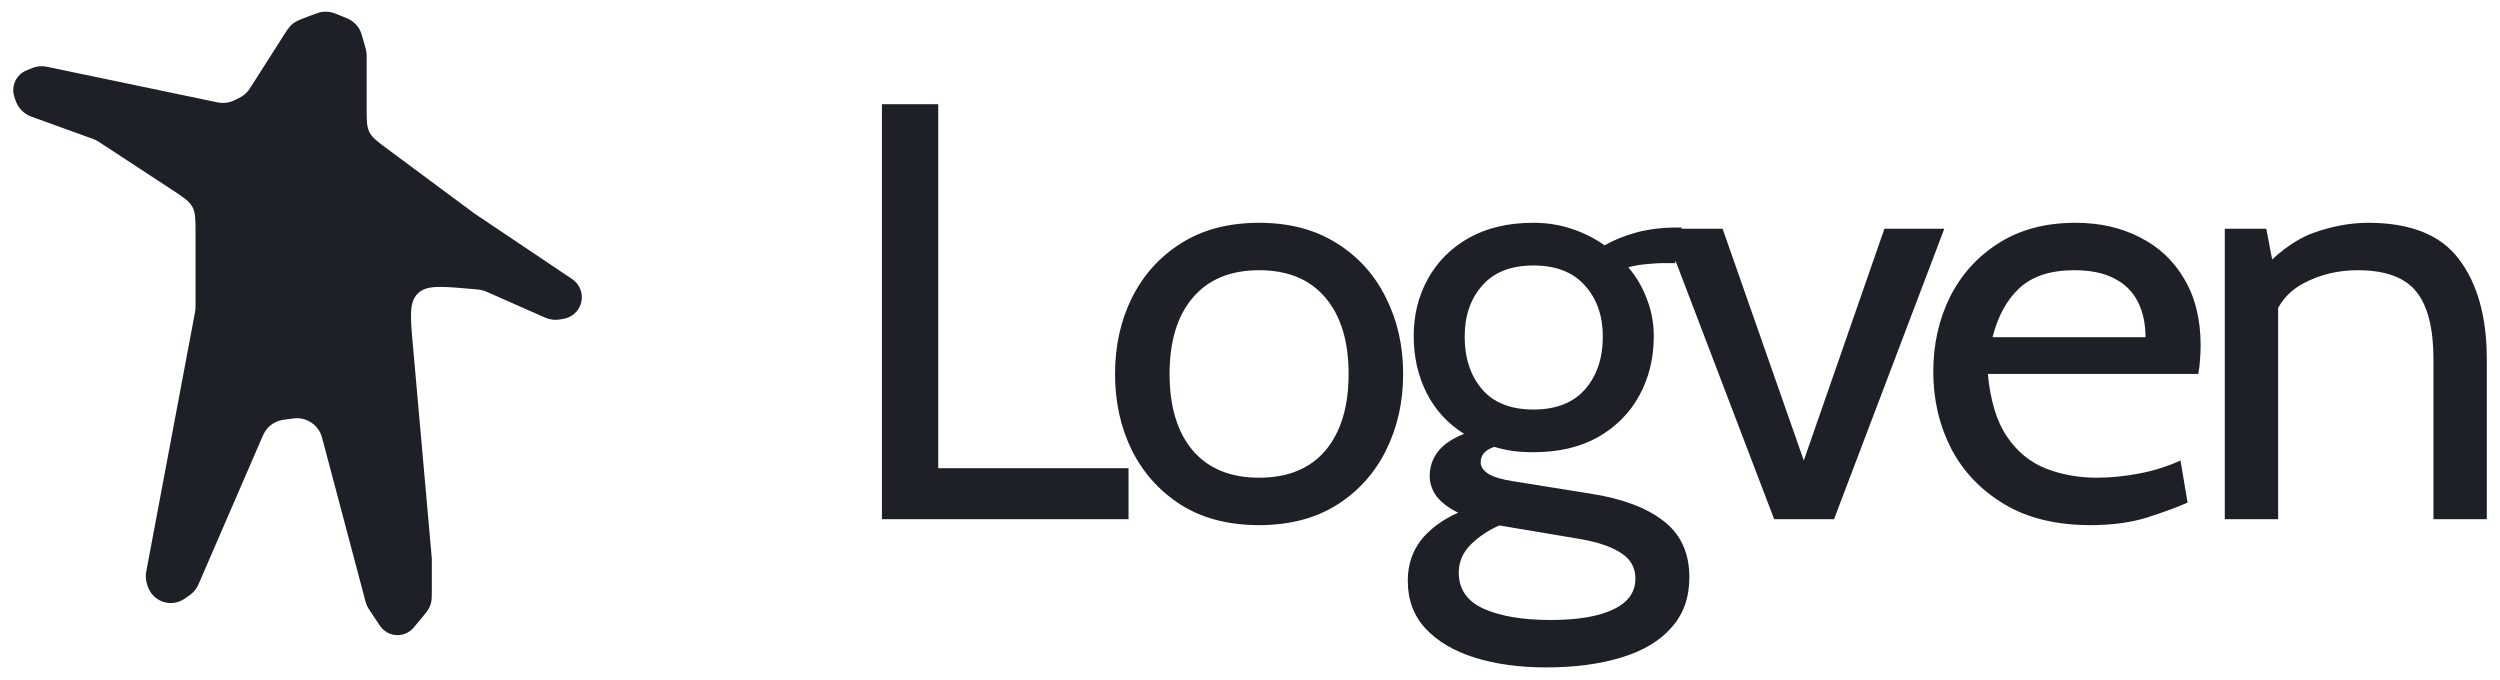
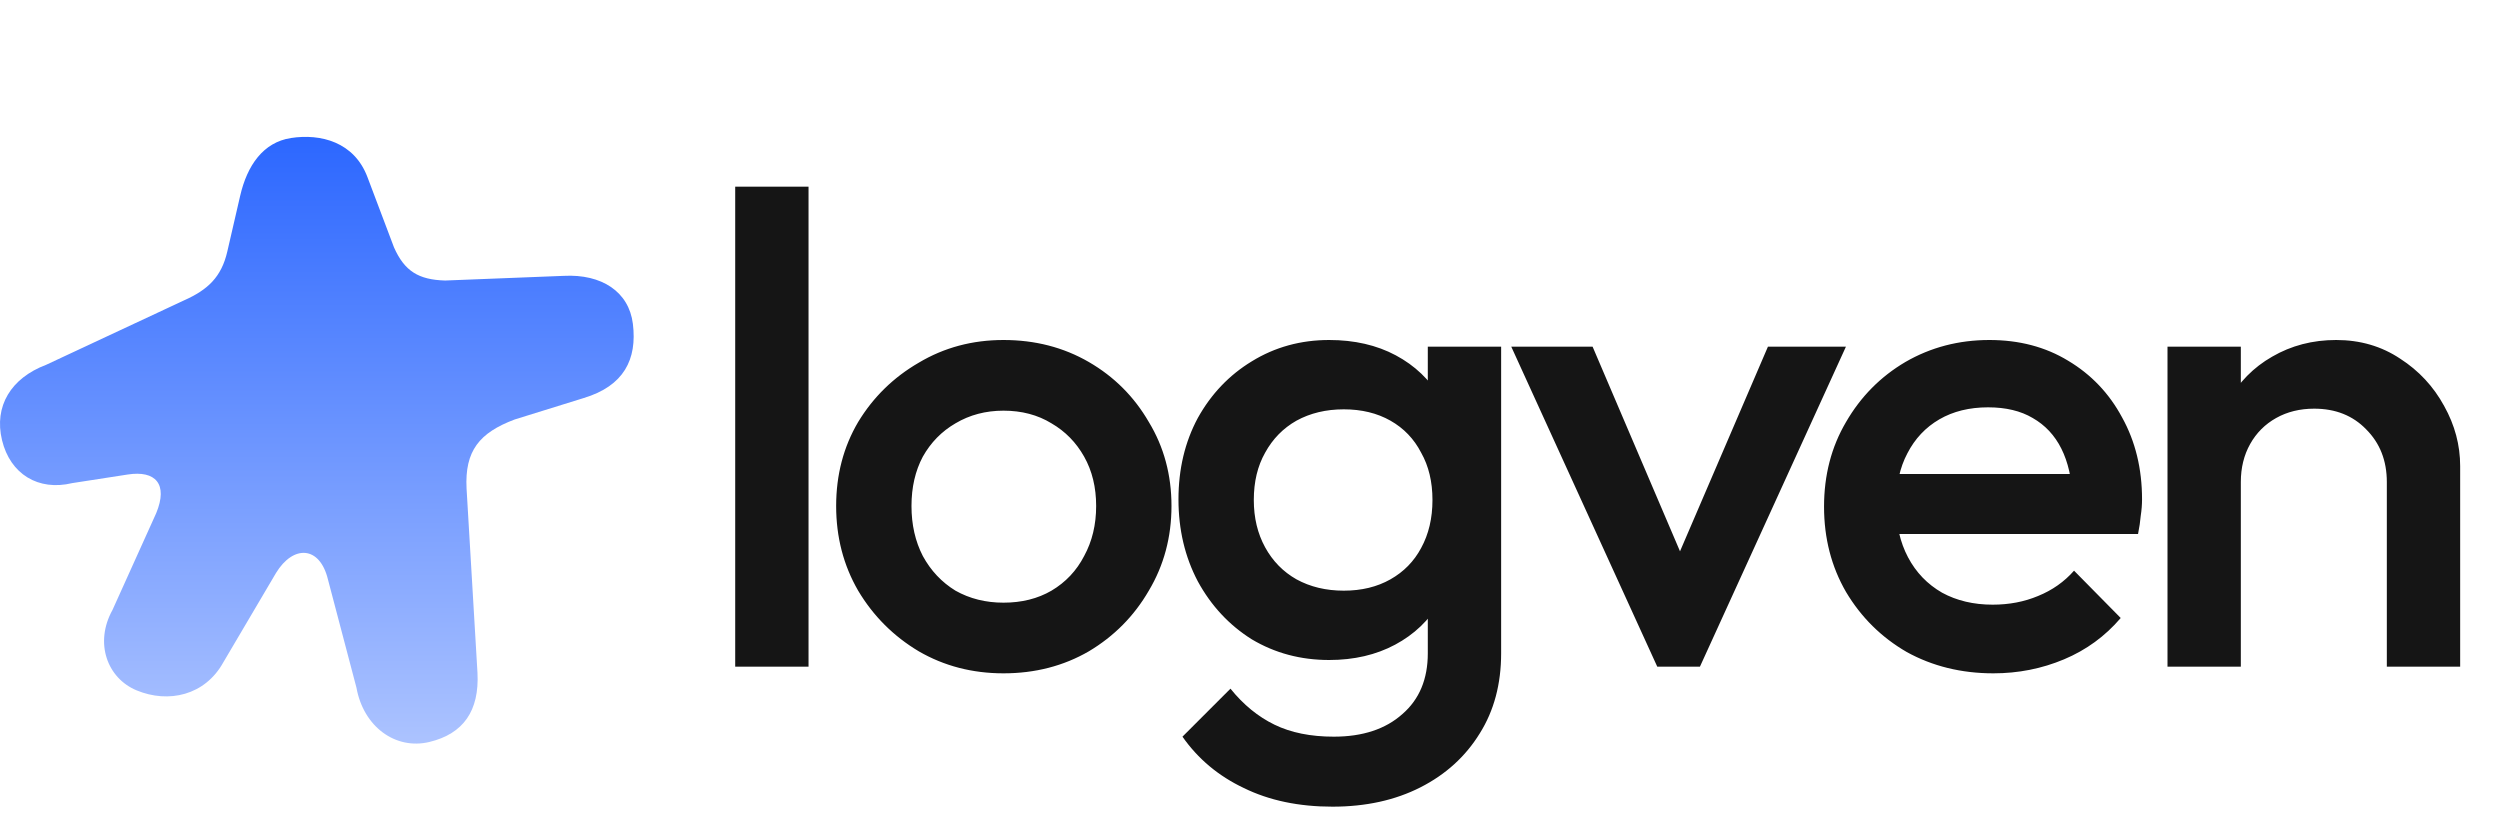
- <svg xmlns="http://www.w3.org/2000/svg" viewBox="0 0 4272 1162" width="427" height="116">
-   <g fill="#1d2027">
-     <path transform="translate(20 20) scale(8.53333)" d="M70.503 6.837L70.275 6.017C69.922 4.749 69.746 4.115 69.439 3.567C69.063 2.894 68.542 2.313 67.914 1.866C67.402 1.501 66.791 1.257 65.568 0.768C64.597 0.379 64.111 0.185 63.611 0.091C62.998 -0.025 62.37 -0.03 61.755 0.076C61.254 0.162 60.765 0.348 59.787 0.72L58.976 1.029C57.458 1.607 56.7 1.895 56.073 2.388C56.025 2.425 55.978 2.464 55.932 2.503C55.323 3.017 54.887 3.702 54.015 5.071L47.72 14.957C47.456 15.371 47.324 15.578 47.176 15.769C46.795 16.26 46.33 16.679 45.803 17.007C45.597 17.134 45.378 17.244 44.938 17.464C44.388 17.738 44.114 17.876 43.832 17.978C43.108 18.241 42.335 18.342 41.567 18.272C41.269 18.244 40.968 18.182 40.367 18.056L7.139 11.126C6.768 11.049 6.582 11.01 6.399 10.985C5.603 10.878 4.794 10.954 4.033 11.21C3.857 11.269 3.682 11.341 3.332 11.487L2.629 11.78C1.742 12.149 1.005 12.807 0.538 13.647C-0.044 14.694 -0.159 15.935 0.219 17.071L0.403 17.62C0.457 17.783 0.484 17.864 0.512 17.941C1.025 19.333 2.107 20.442 3.487 20.989C3.563 21.02 3.643 21.049 3.804 21.107L15.463 25.321C16.039 25.529 16.327 25.633 16.6 25.77C16.873 25.906 17.129 26.074 17.64 26.409L31.825 35.704C34.136 37.218 35.291 37.975 35.919 39.138C36.547 40.3 36.547 41.68 36.547 44.442V58.723C36.547 59.209 36.547 59.452 36.525 59.694C36.502 59.935 36.457 60.174 36.367 60.652L26.683 112.161C26.669 112.24 26.661 112.279 26.654 112.318C26.513 113.141 26.57 113.986 26.822 114.782C26.834 114.819 26.847 114.857 26.872 114.932L26.977 115.249C27.449 116.664 28.546 117.783 29.951 118.285C31.425 118.811 33.063 118.595 34.349 117.704L35.028 117.235C35.316 117.036 35.46 116.936 35.595 116.829C36.177 116.367 36.654 115.785 36.994 115.124C37.072 114.971 37.142 114.81 37.281 114.489L49.774 85.636C50.073 84.946 50.223 84.6 50.406 84.297C51.094 83.159 52.192 82.325 53.474 81.968C53.815 81.872 54.188 81.821 54.935 81.718C56.071 81.561 56.64 81.483 57.14 81.51C59.041 81.613 60.737 82.741 61.565 84.454C61.783 84.905 61.93 85.459 62.224 86.567L70.427 117.506C70.633 118.282 70.736 118.671 70.896 119.037C70.912 119.075 70.929 119.112 70.946 119.149C71.115 119.512 71.338 119.846 71.784 120.514L73.52 123.117C74.305 124.293 75.626 125 77.042 125C78.298 125 79.489 124.442 80.293 123.478L81.788 121.685C82.703 120.589 83.16 120.04 83.451 119.407C83.57 119.147 83.668 118.877 83.743 118.6C83.925 117.928 83.925 117.214 83.925 115.787V109.654L80.127 66.884C79.615 61.128 79.36 58.25 81.083 56.525C82.806 54.8 85.686 55.05 91.447 55.551L92.324 55.627C93.187 55.702 93.619 55.74 94.037 55.847C94.454 55.954 94.851 56.129 95.644 56.479L106.681 61.353C107.609 61.763 108.638 61.885 109.636 61.703L110.398 61.565C112.996 61.093 114.59 58.45 113.795 55.934C113.495 54.987 112.883 54.17 112.059 53.616L92.421 40.431L75.079 27.565C73.007 26.028 71.971 25.259 71.413 24.151C70.856 23.044 70.856 21.754 70.856 19.175V9.423C70.856 8.819 70.856 8.517 70.821 8.218C70.813 8.147 70.803 8.077 70.792 8.007C70.745 7.709 70.665 7.418 70.503 6.837Z" />
-     <path transform="translate(1506.25 178.33) scale(7.92411)" d="M-0 89.6V9.15527e-05H12.16V78.592H53.248V89.6H-0ZM81.435 90.88C74.864 90.88 69.253 89.429 64.603 86.528C59.995 83.584 56.453 79.659 53.979 74.752C51.547 69.803 50.331 64.299 50.331 58.24C50.331 52.181 51.547 46.699 53.979 41.792C56.453 36.843 59.995 32.917 64.603 30.016C69.253 27.072 74.864 25.6 81.435 25.6C87.963 25.6 93.552 27.072 98.203 30.016C102.853 32.917 106.395 36.843 108.827 41.792C111.301 46.699 112.539 52.181 112.539 58.24C112.539 64.299 111.301 69.803 108.827 74.752C106.395 79.659 102.853 83.584 98.203 86.528C93.552 89.429 87.963 90.88 81.435 90.88ZM81.435 80.64C87.664 80.64 92.443 78.677 95.771 74.752C99.099 70.784 100.763 65.28 100.763 58.24C100.763 51.2 99.099 45.717 95.771 41.792C92.443 37.824 87.664 35.84 81.435 35.84C75.248 35.84 70.469 37.824 67.099 41.792C63.771 45.717 62.107 51.2 62.107 58.24C62.107 65.28 63.771 70.784 67.099 74.752C70.469 78.677 75.248 80.64 81.435 80.64ZM143.362 121.6C137.644 121.6 132.524 120.896 128.002 119.488C123.522 118.08 119.98 115.989 117.378 113.216C114.818 110.443 113.538 107.008 113.538 102.912C113.538 99.499 114.498 96.555 116.418 94.08C118.38 91.648 121.047 89.685 124.418 88.192C122.412 87.211 120.876 86.059 119.81 84.736C118.786 83.371 118.274 81.877 118.274 80.256C118.274 78.336 118.85 76.608 120.002 75.072C121.196 73.493 123.095 72.192 125.698 71.168C122.199 68.992 119.511 66.069 117.634 62.4C115.756 58.688 114.818 54.571 114.818 50.048C114.818 45.483 115.842 41.365 117.89 37.696C119.938 33.984 122.882 31.04 126.722 28.864C130.604 26.688 135.255 25.6 140.674 25.6C143.575 25.6 146.306 26.027 148.866 26.88C151.468 27.733 153.858 28.928 156.034 30.464C157.954 29.355 160.215 28.437 162.818 27.712C165.463 26.987 168.407 26.624 171.65 26.624C171.863 26.624 172.034 26.624 172.162 26.624C172.332 26.624 172.503 26.624 172.674 26.624L171.266 34.304C170.754 34.304 170.263 34.304 169.794 34.304C169.324 34.304 168.834 34.304 168.322 34.304C167.895 34.304 166.914 34.368 165.378 34.496C163.842 34.624 162.434 34.859 161.154 35.2C162.903 37.248 164.247 39.552 165.186 42.112C166.167 44.629 166.658 47.275 166.658 50.048C166.658 54.827 165.612 59.115 163.522 62.912C161.474 66.667 158.508 69.653 154.626 71.872C150.743 74.048 146.092 75.136 140.674 75.136C139.138 75.136 137.666 75.051 136.258 74.88C134.85 74.667 133.506 74.368 132.226 73.984C130.263 74.624 129.282 75.733 129.282 77.312C129.282 78.251 129.836 79.083 130.946 79.808C132.055 80.491 133.847 81.024 136.322 81.408L153.09 84.096C159.874 85.163 165.1 87.125 168.77 89.984C172.482 92.843 174.338 96.896 174.338 102.144C174.338 106.496 173.058 110.101 170.498 112.96C167.98 115.861 164.396 118.016 159.746 119.424C155.095 120.875 149.634 121.6 143.362 121.6ZM144.386 111.36C150.274 111.36 154.796 110.592 157.954 109.056C161.111 107.563 162.69 105.344 162.69 102.4C162.69 100.096 161.687 98.283 159.682 96.96C157.719 95.637 154.882 94.635 151.17 93.952L133.314 90.944C130.967 91.968 128.919 93.333 127.17 95.04C125.42 96.789 124.546 98.816 124.546 101.12C124.546 104.704 126.338 107.307 129.922 108.928C133.548 110.549 138.37 111.36 144.386 111.36ZM140.674 65.92C145.538 65.92 149.25 64.469 151.81 61.568C154.37 58.624 155.65 54.827 155.65 50.176C155.65 45.696 154.37 42.027 151.81 39.168C149.25 36.267 145.538 34.816 140.674 34.816C135.81 34.816 132.119 36.267 129.602 39.168C127.084 42.027 125.826 45.696 125.826 50.176C125.826 54.827 127.084 58.624 129.602 61.568C132.119 64.469 135.81 65.92 140.674 65.92ZM192.648 89.6L168.712 26.88H181.512L199.048 76.928L216.456 26.88H229.384L205.576 89.6H192.648ZM260.923 90.88C253.541 90.88 247.333 89.365 242.299 86.336C237.264 83.307 233.445 79.296 230.843 74.304C228.283 69.269 227.003 63.744 227.003 57.728C227.003 51.883 228.197 46.528 230.587 41.664C233.019 36.8 236.517 32.917 241.083 30.016C245.691 27.072 251.237 25.6 257.723 25.6C262.928 25.6 267.557 26.645 271.611 28.736C275.707 30.784 278.907 33.792 281.211 37.76C283.557 41.685 284.731 46.464 284.731 52.096C284.731 52.992 284.688 53.973 284.603 55.04C284.56 56.064 284.432 57.131 284.219 58.24H238.779C239.333 64.043 240.72 68.565 242.939 71.808C245.157 75.051 247.952 77.333 251.323 78.656C254.693 79.979 258.363 80.64 262.331 80.64C265.232 80.64 268.261 80.341 271.419 79.744C274.576 79.147 277.563 78.208 280.379 76.928L281.915 86.016C279.483 87.083 276.517 88.171 273.019 89.28C269.52 90.347 265.488 90.88 260.923 90.88ZM239.803 50.304H272.827C272.827 47.36 272.272 44.8 271.163 42.624C270.053 40.448 268.368 38.784 266.107 37.632C263.845 36.437 260.965 35.84 257.467 35.84C252.347 35.84 248.4 37.12 245.627 39.68C242.896 42.197 240.955 45.739 239.803 50.304ZM289.943 89.6V26.88H298.903L301.207 38.912L296.727 36.992C300.951 32.299 305.068 29.227 309.079 27.776C313.132 26.325 317.079 25.6 320.919 25.6C330.092 25.6 336.641 28.245 340.567 33.536C344.535 38.827 346.519 45.995 346.519 55.04V89.6H334.999V55.04C334.999 48.384 333.761 43.52 331.287 40.448C328.812 37.376 324.588 35.84 318.615 35.84C314.391 35.84 310.508 36.779 306.967 38.656C303.468 40.491 301.164 43.435 300.055 47.488L301.463 40.448V89.6H289.943Z" />
-   </g>
+ <svg xmlns="http://www.w3.org/2000/svg" width="480" height="161" viewBox="0 0 480 161" fill="none">
+   <path d="M141.159 128V35.84H155.239V128H141.159ZM192.669 129.28C186.696 129.28 181.277 127.872 176.413 125.056C171.549 122.155 167.666 118.272 164.765 113.408C161.949 108.544 160.541 103.125 160.541 97.152C160.541 91.179 161.949 85.803 164.765 81.024C167.666 76.245 171.549 72.448 176.413 69.632C181.277 66.731 186.696 65.28 192.669 65.28C198.728 65.28 204.189 66.688 209.053 69.504C213.917 72.32 217.757 76.16 220.573 81.024C223.474 85.803 224.925 91.179 224.925 97.152C224.925 103.125 223.474 108.544 220.573 113.408C217.757 118.272 213.917 122.155 209.053 125.056C204.189 127.872 198.728 129.28 192.669 129.28ZM192.669 115.712C196.168 115.712 199.24 114.944 201.885 113.408C204.616 111.787 206.706 109.568 208.157 106.752C209.693 103.936 210.461 100.736 210.461 97.152C210.461 93.568 209.693 90.411 208.157 87.68C206.621 84.949 204.53 82.816 201.885 81.28C199.24 79.659 196.168 78.848 192.669 78.848C189.256 78.848 186.184 79.659 183.453 81.28C180.808 82.816 178.717 84.949 177.181 87.68C175.73 90.411 175.005 93.568 175.005 97.152C175.005 100.736 175.73 103.936 177.181 106.752C178.717 109.568 180.808 111.787 183.453 113.408C186.184 114.944 189.256 115.712 192.669 115.712ZM255.834 154.88C249.349 154.88 243.674 153.685 238.81 151.296C233.946 148.992 230.021 145.707 227.034 141.44L236.25 132.224C238.725 135.296 241.541 137.6 244.698 139.136C247.855 140.672 251.653 141.44 256.09 141.44C261.637 141.44 266.031 139.989 269.274 137.088C272.517 134.272 274.138 130.389 274.138 125.44V110.336L276.57 96.768L274.138 83.072V66.56H288.218V125.44C288.218 131.328 286.853 136.448 284.122 140.8C281.391 145.237 277.594 148.693 272.73 151.168C267.866 153.643 262.234 154.88 255.834 154.88ZM255.194 126.72C249.733 126.72 244.783 125.397 240.346 122.752C235.994 120.021 232.538 116.309 229.978 111.616C227.503 106.923 226.266 101.675 226.266 95.872C226.266 90.069 227.503 84.864 229.978 80.256C232.538 75.648 235.994 72.021 240.346 69.376C244.783 66.645 249.733 65.28 255.194 65.28C260.058 65.28 264.325 66.261 267.994 68.224C271.663 70.187 274.522 72.917 276.57 76.416C278.618 79.829 279.642 83.84 279.642 88.448V103.552C279.642 108.075 278.575 112.085 276.442 115.584C274.394 119.083 271.535 121.813 267.866 123.776C264.197 125.739 259.973 126.72 255.194 126.72ZM258.01 113.408C261.423 113.408 264.41 112.683 266.97 111.232C269.53 109.781 271.493 107.776 272.858 105.216C274.309 102.571 275.034 99.499 275.034 96C275.034 92.501 274.309 89.472 272.858 86.912C271.493 84.267 269.53 82.219 266.97 80.768C264.41 79.317 261.423 78.592 258.01 78.592C254.597 78.592 251.567 79.317 248.922 80.768C246.362 82.219 244.357 84.267 242.906 86.912C241.455 89.472 240.73 92.501 240.73 96C240.73 99.413 241.455 102.443 242.906 105.088C244.357 107.733 246.362 109.781 248.922 111.232C251.567 112.683 254.597 113.408 258.01 113.408ZM318.195 128L290.163 66.56H305.779L327.155 116.608H317.939L339.443 66.56H354.419L326.387 128H318.195ZM382.728 129.28C376.584 129.28 371.037 127.915 366.088 125.184C361.224 122.368 357.341 118.528 354.44 113.664C351.624 108.8 350.216 103.339 350.216 97.28C350.216 91.221 351.624 85.803 354.44 81.024C357.256 76.16 361.053 72.32 365.832 69.504C370.696 66.688 376.072 65.28 381.96 65.28C387.677 65.28 392.712 66.603 397.064 69.248C401.501 71.893 404.957 75.52 407.432 80.128C409.992 84.736 411.272 89.984 411.272 95.872C411.272 96.896 411.187 97.963 411.016 99.072C410.931 100.096 410.76 101.248 410.504 102.528H360.072V91.008H403.208L397.96 95.616C397.789 91.861 397.064 88.704 395.784 86.144C394.504 83.584 392.669 81.621 390.28 80.256C387.976 78.891 385.117 78.208 381.704 78.208C378.12 78.208 375.005 78.976 372.36 80.512C369.715 82.048 367.667 84.224 366.216 87.04C364.765 89.771 364.04 93.056 364.04 96.896C364.04 100.736 364.808 104.107 366.344 107.008C367.88 109.909 370.056 112.171 372.872 113.792C375.688 115.328 378.931 116.096 382.6 116.096C385.757 116.096 388.659 115.541 391.304 114.432C394.035 113.323 396.339 111.701 398.216 109.568L407.176 118.656C404.189 122.155 400.563 124.8 396.296 126.592C392.029 128.384 387.507 129.28 382.728 129.28ZM458.271 128V92.544C458.271 88.448 456.948 85.077 454.303 82.432C451.743 79.787 448.415 78.464 444.319 78.464C441.588 78.464 439.156 79.061 437.023 80.256C434.89 81.451 433.226 83.115 432.031 85.248C430.836 87.381 430.239 89.813 430.239 92.544L424.735 89.472C424.735 84.779 425.759 80.64 427.807 77.056C429.855 73.387 432.671 70.528 436.255 68.48C439.924 66.347 444.02 65.28 448.543 65.28C453.151 65.28 457.247 66.475 460.831 68.864C464.415 71.168 467.231 74.197 469.279 77.952C471.327 81.621 472.351 85.461 472.351 89.472V128H458.271ZM416.159 128V66.56H430.239V128H416.159Z" fill="#151515" />
+   <path d="M70.548 33.997C68.001 27.251 61.556 25.618 55.858 26.5C50.536 27.325 47.463 31.746 46.113 37.593L43.639 48.311C42.514 53.183 39.89 55.656 35.318 57.679L8.858 70.044C2.112 72.592 -1.186 77.988 0.387 84.509C1.961 91.03 7.357 94.329 13.878 92.755L24.522 91.107C29.843 90.283 32.317 92.907 29.992 98.528L21.596 117.116C18.073 123.486 20.62 130.232 26.242 132.556C32.351 135.082 39.358 133.532 42.882 127.161L53.002 109.998C56.3 104.602 61.397 104.752 62.971 111.273L68.44 132.036C69.789 139.531 75.934 144.029 82.456 142.456C88.977 140.882 92.05 136.46 91.676 129.19L89.581 93.812C89.207 86.541 92.055 83.094 98.801 80.546L112.068 76.425C119.789 74.102 122.351 69.001 121.514 62.184C120.754 56.001 115.518 52.59 108.248 52.964L85.462 53.861C80.365 53.711 77.667 52.062 75.644 47.489L70.548 33.997Z" fill="url(#paint0_linear_138_4)" />
+   <defs>
+     <linearGradient id="paint0_linear_138_4" x1="60.833" y1="26.281" x2="60.833" y2="142.768" gradientUnits="userSpaceOnUse">
+       <stop stop-color="#2C67FF" />
+       <stop offset="1" stop-color="#ACC3FF" />
+     </linearGradient>
+   </defs>
</svg>
